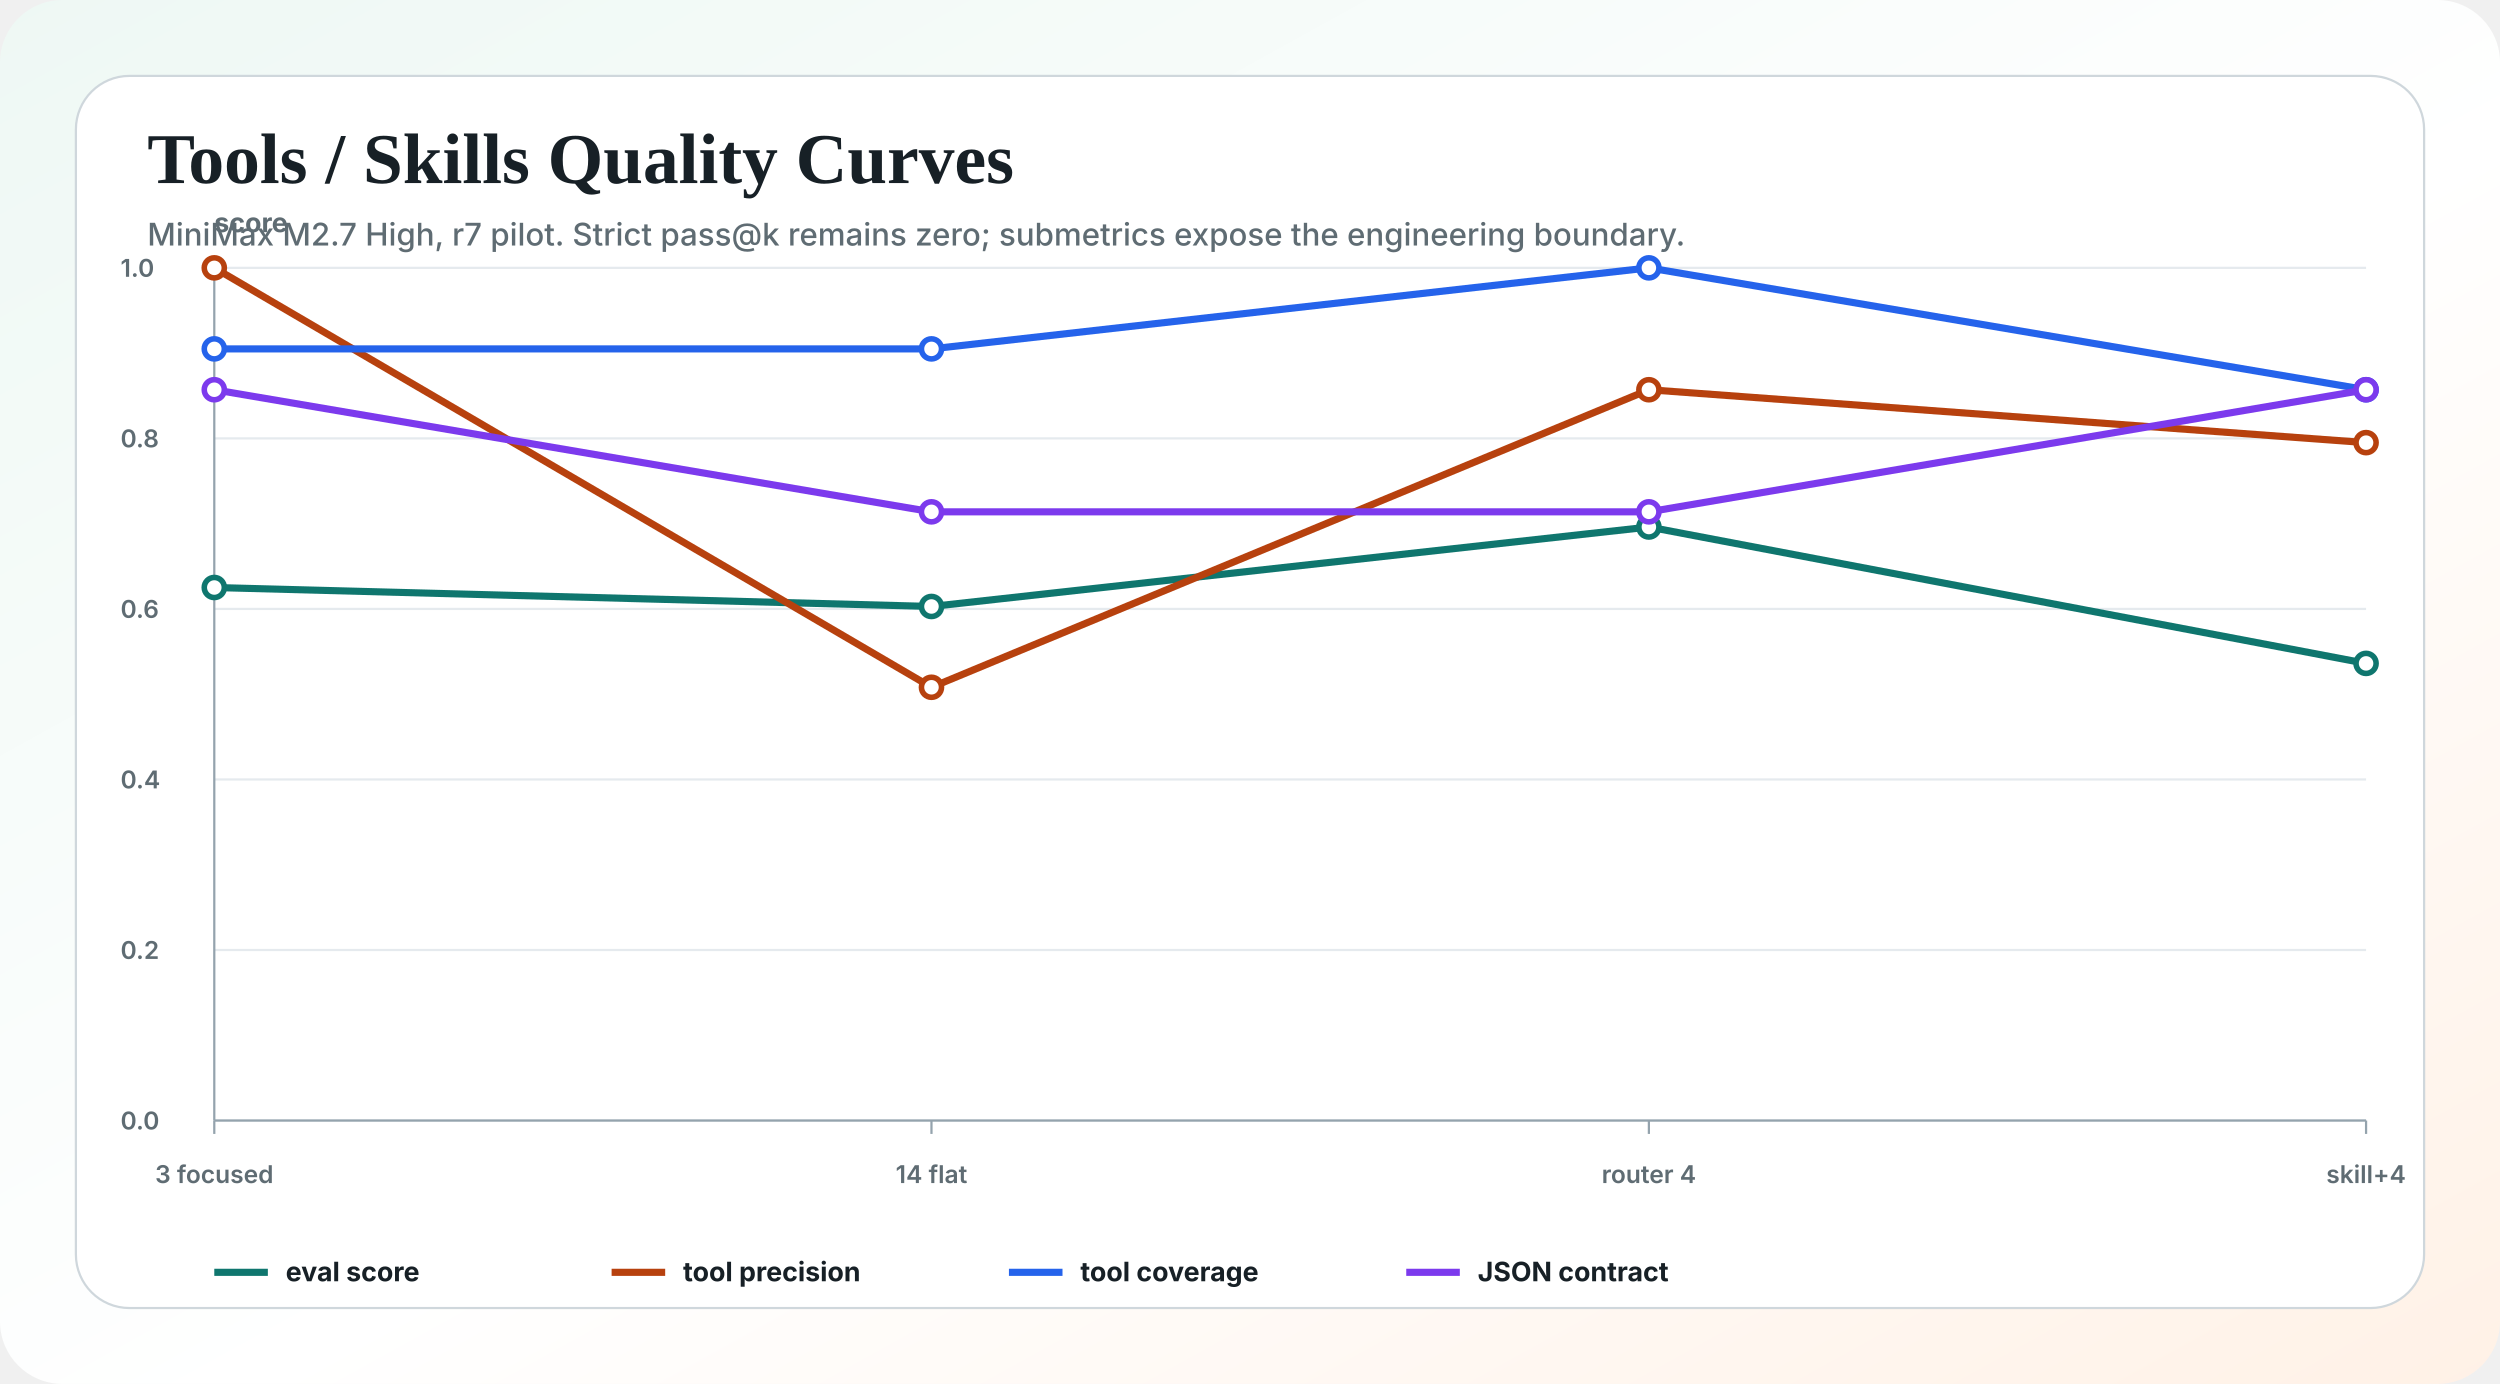
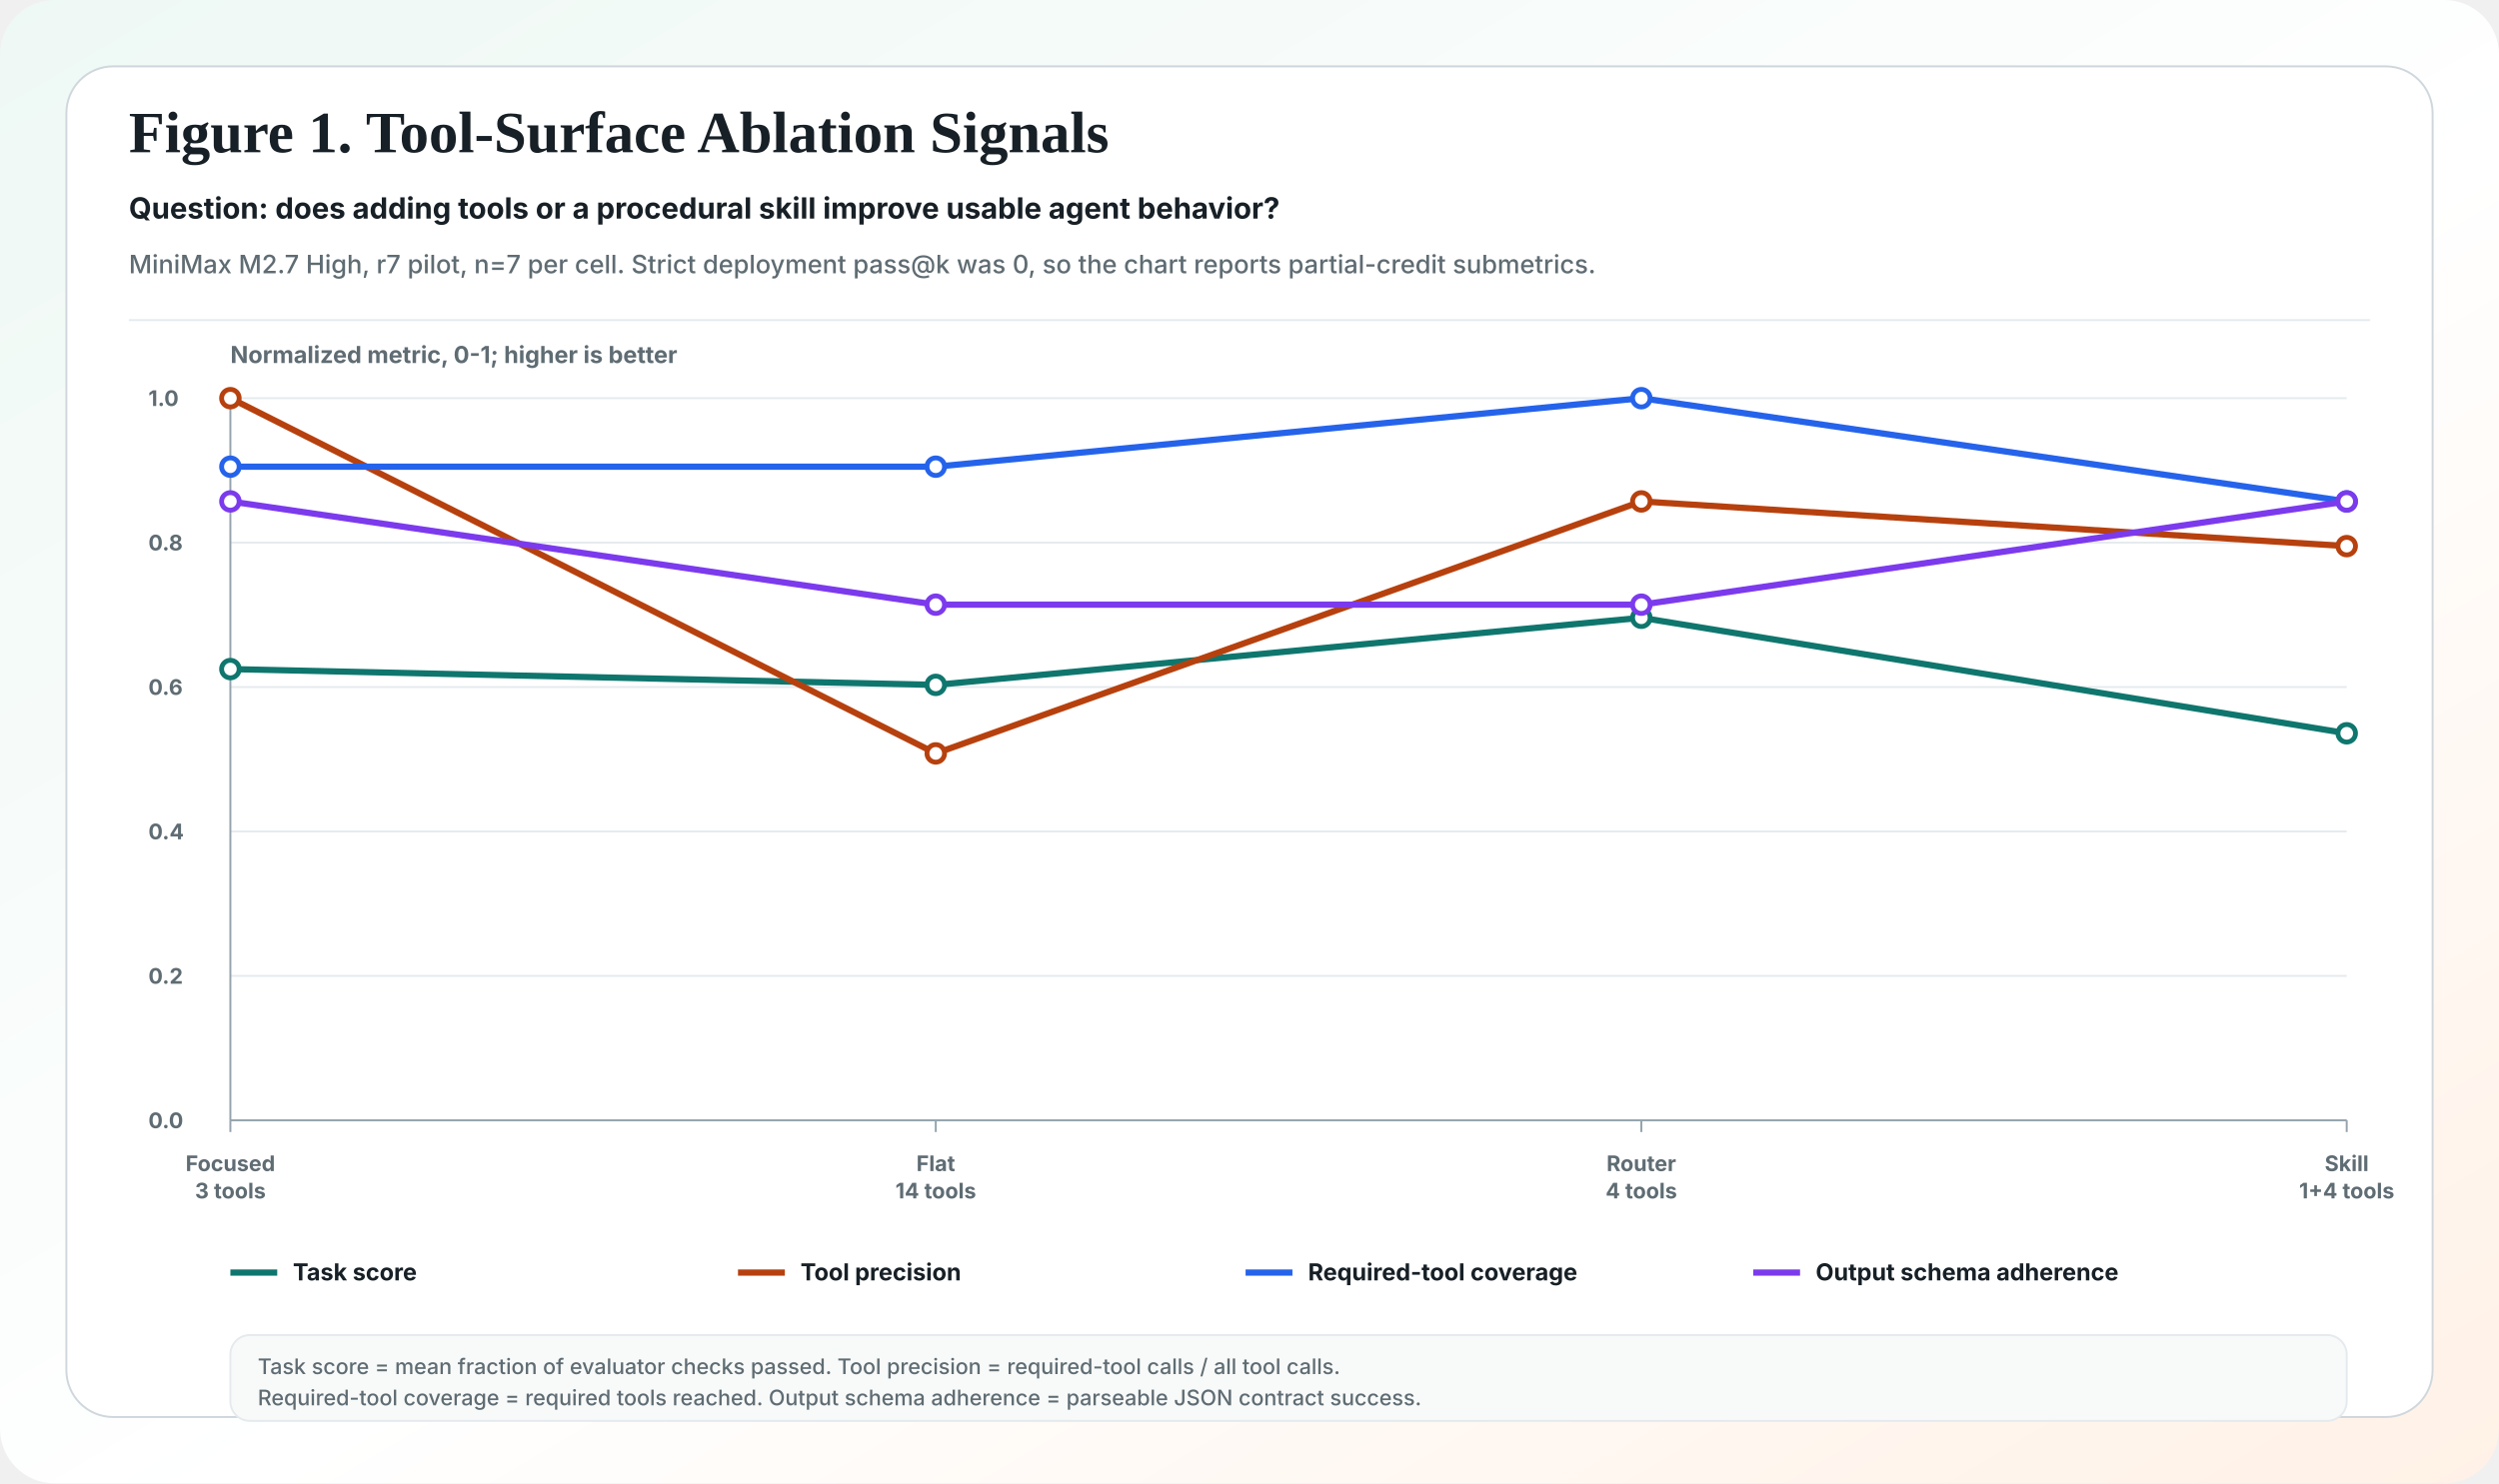
- <svg xmlns="http://www.w3.org/2000/svg" width="1120" height="620" viewBox="0 0 1120 620" role="img">
+ <svg xmlns="http://www.w3.org/2000/svg" width="1280" height="760" viewBox="0 0 1280 760" role="img">
  <defs>
    <linearGradient id="bg" x1="0" y1="0" x2="1" y2="1">
      <stop offset="0%" stop-color="#eef8f4" />
      <stop offset="55%" stop-color="#ffffff" />
      <stop offset="100%" stop-color="#fff1e6" />
    </linearGradient>
    <style>
- .title{font:800 32px Georgia,'Times New Roman',serif;fill:#172026}.sub{font:500 14px -apple-system,BlinkMacSystemFont,'Segoe UI',sans-serif;fill:#5f6c73}.axis{font:650 12px -apple-system,BlinkMacSystemFont,'Segoe UI',sans-serif;fill:#5f6c73}.tick{font:600 11px -apple-system,BlinkMacSystemFont,'Segoe UI',sans-serif;fill:#5f6c73}.legend{font:650 12px -apple-system,BlinkMacSystemFont,'Segoe UI',sans-serif;fill:#172026}.label{font:650 12px -apple-system,BlinkMacSystemFont,'Segoe UI',sans-serif;fill:#172026}
+ .title{font:800 30px Georgia,'Times New Roman',serif;fill:#172026}.question{font:700 15px -apple-system,BlinkMacSystemFont,'Segoe UI',sans-serif;fill:#172026}.note{font:500 13px -apple-system,BlinkMacSystemFont,'Segoe UI',sans-serif;fill:#5f6c73}.axis{font:700 12px -apple-system,BlinkMacSystemFont,'Segoe UI',sans-serif;fill:#5f6c73}.tick{font:650 11px -apple-system,BlinkMacSystemFont,'Segoe UI',sans-serif;fill:#5f6c73}.legend{font:700 12px -apple-system,BlinkMacSystemFont,'Segoe UI',sans-serif;fill:#172026}.gloss{font:500 11px -apple-system,BlinkMacSystemFont,'Segoe UI',sans-serif;fill:#5f6c73}.label{font:700 12px -apple-system,BlinkMacSystemFont,'Segoe UI',sans-serif;fill:#172026}
</style>
  </defs>
-   <rect width="1120" height="620" rx="28" fill="url(#bg)" />
-   <rect x="34" y="34" width="1052" height="552" rx="24" fill="#fff" stroke="#cfd7dc" />
-   <text x="66" y="82" class="title">Tools / Skills Quality Curves</text>
-   <text x="66" y="110" class="sub">MiniMax M2.7 High, r7 pilot. Strict pass@k remains zero; submetrics expose the engineering boundary.</text>
-   <line x1="96" y1="120.0" x2="1060" y2="120.0" stroke="#e5eaee" />
-   <text x="54" y="124.0" class="tick">1.0</text>
-   <line x1="96" y1="196.4" x2="1060" y2="196.4" stroke="#e5eaee" />
-   <text x="54" y="200.4" class="tick">0.8</text>
-   <line x1="96" y1="272.8" x2="1060" y2="272.8" stroke="#e5eaee" />
-   <text x="54" y="276.8" class="tick">0.6</text>
-   <line x1="96" y1="349.2" x2="1060" y2="349.2" stroke="#e5eaee" />
-   <text x="54" y="353.2" class="tick">0.4</text>
-   <line x1="96" y1="425.6" x2="1060" y2="425.6" stroke="#e5eaee" />
-   <text x="54" y="429.6" class="tick">0.2</text>
-   <line x1="96" y1="502.0" x2="1060" y2="502.0" stroke="#e5eaee" />
-   <text x="54" y="506.0" class="tick">0.0</text>
-   <line x1="96" y1="120" x2="96" y2="502" stroke="#94a3ad" />
-   <line x1="96" y1="502" x2="1060" y2="502" stroke="#94a3ad" />
-   <text x="96" y="104" class="axis">score</text>
-   <line x1="96.0" y1="502" x2="96.0" y2="508" stroke="#94a3ad" />
-   <text x="96.0" y="530" text-anchor="middle" class="tick">3 focused</text>
-   <line x1="417.3" y1="502" x2="417.3" y2="508" stroke="#94a3ad" />
-   <text x="417.3" y="530" text-anchor="middle" class="tick">14 flat</text>
-   <line x1="738.7" y1="502" x2="738.7" y2="508" stroke="#94a3ad" />
-   <text x="738.7" y="530" text-anchor="middle" class="tick">router 4</text>
-   <line x1="1060.0" y1="502" x2="1060.0" y2="508" stroke="#94a3ad" />
-   <text x="1060.0" y="530" text-anchor="middle" class="tick">skill+4</text>
-   <polyline points="96.0,263.2 417.3,271.7 738.7,236.1 1060.0,297.2" fill="none" stroke="#0f766e" stroke-width="3.2" stroke-linecap="round" stroke-linejoin="round" />
-   <circle cx="96.0" cy="263.2" r="4.5" fill="#fff" stroke="#0f766e" stroke-width="2.5" />
-   <circle cx="417.3" cy="271.7" r="4.5" fill="#fff" stroke="#0f766e" stroke-width="2.5" />
-   <circle cx="738.7" cy="236.1" r="4.5" fill="#fff" stroke="#0f766e" stroke-width="2.5" />
-   <circle cx="1060.0" cy="297.2" r="4.5" fill="#fff" stroke="#0f766e" stroke-width="2.5" />
-   <line x1="96" y1="570" x2="120" y2="570" stroke="#0f766e" stroke-width="3.2" />
-   <text x="128" y="574" class="legend">eval score</text>
-   <polyline points="96.0,120.0 417.3,307.9 738.7,174.6 1060.0,198.3" fill="none" stroke="#b7410e" stroke-width="3.2" stroke-linecap="round" stroke-linejoin="round" />
-   <circle cx="96.0" cy="120.0" r="4.5" fill="#fff" stroke="#b7410e" stroke-width="2.5" />
-   <circle cx="417.3" cy="307.9" r="4.5" fill="#fff" stroke="#b7410e" stroke-width="2.5" />
-   <circle cx="738.7" cy="174.6" r="4.5" fill="#fff" stroke="#b7410e" stroke-width="2.5" />
-   <circle cx="1060.0" cy="198.3" r="4.5" fill="#fff" stroke="#b7410e" stroke-width="2.5" />
-   <line x1="274" y1="570" x2="298" y2="570" stroke="#b7410e" stroke-width="3.2" />
-   <text x="306" y="574" class="legend">tool precision</text>
-   <polyline points="96.0,156.3 417.3,156.3 738.7,120.0 1060.0,174.6" fill="none" stroke="#2563eb" stroke-width="3.2" stroke-linecap="round" stroke-linejoin="round" />
-   <circle cx="96.0" cy="156.3" r="4.5" fill="#fff" stroke="#2563eb" stroke-width="2.5" />
-   <circle cx="417.3" cy="156.3" r="4.5" fill="#fff" stroke="#2563eb" stroke-width="2.5" />
-   <circle cx="738.7" cy="120.0" r="4.5" fill="#fff" stroke="#2563eb" stroke-width="2.5" />
-   <circle cx="1060.0" cy="174.6" r="4.5" fill="#fff" stroke="#2563eb" stroke-width="2.5" />
-   <line x1="452" y1="570" x2="476" y2="570" stroke="#2563eb" stroke-width="3.2" />
-   <text x="484" y="574" class="legend">tool coverage</text>
-   <polyline points="96.0,174.6 417.3,229.3 738.7,229.3 1060.0,174.6" fill="none" stroke="#7c3aed" stroke-width="3.2" stroke-linecap="round" stroke-linejoin="round" />
-   <circle cx="96.0" cy="174.6" r="4.5" fill="#fff" stroke="#7c3aed" stroke-width="2.5" />
-   <circle cx="417.3" cy="229.3" r="4.5" fill="#fff" stroke="#7c3aed" stroke-width="2.5" />
-   <circle cx="738.7" cy="229.3" r="4.5" fill="#fff" stroke="#7c3aed" stroke-width="2.5" />
-   <circle cx="1060.0" cy="174.6" r="4.5" fill="#fff" stroke="#7c3aed" stroke-width="2.5" />
-   <line x1="630" y1="570" x2="654" y2="570" stroke="#7c3aed" stroke-width="3.2" />
-   <text x="662" y="574" class="legend">JSON contract</text>
+   <rect width="1280" height="760" rx="28" fill="url(#bg)" />
+   <rect x="34" y="34" width="1212" height="692" rx="24" fill="#fff" stroke="#cfd7dc" />
+   <text x="66" y="78" class="title">Figure 1. Tool-Surface Ablation Signals</text>
+   <text x="66" y="112" class="question">Question: does adding tools or a procedural skill improve usable agent behavior?</text>
+   <text x="66" y="140" class="note">MiniMax M2.7 High, r7 pilot, n=7 per cell. Strict deployment pass@k was 0, so the chart reports partial-credit submetrics.</text>
+   <line x1="66" y1="164" x2="1214" y2="164" stroke="#e5eaee" />
+   <line x1="118" y1="204.0" x2="1202" y2="204.0" stroke="#e5eaee" />
+   <text x="76" y="208.0" class="tick">1.0</text>
+   <line x1="118" y1="278.0" x2="1202" y2="278.0" stroke="#e5eaee" />
+   <text x="76" y="282.0" class="tick">0.8</text>
+   <line x1="118" y1="352.0" x2="1202" y2="352.0" stroke="#e5eaee" />
+   <text x="76" y="356.0" class="tick">0.6</text>
+   <line x1="118" y1="426.0" x2="1202" y2="426.0" stroke="#e5eaee" />
+   <text x="76" y="430.0" class="tick">0.4</text>
+   <line x1="118" y1="500.0" x2="1202" y2="500.0" stroke="#e5eaee" />
+   <text x="76" y="504.0" class="tick">0.2</text>
+   <line x1="118" y1="574.0" x2="1202" y2="574.0" stroke="#e5eaee" />
+   <text x="76" y="578.0" class="tick">0.0</text>
+   <line x1="118" y1="204" x2="118" y2="574" stroke="#94a3ad" />
+   <line x1="118" y1="574" x2="1202" y2="574" stroke="#94a3ad" />
+   <text x="118" y="186" class="axis">Normalized metric, 0-1; higher is better</text>
+   <line x1="118.0" y1="574" x2="118.0" y2="580" stroke="#94a3ad" />
+   <text x="118.0" y="600" text-anchor="middle" class="tick">Focused</text>
+   <text x="118.0" y="614" text-anchor="middle" class="tick">3 tools</text>
+   <line x1="479.3" y1="574" x2="479.3" y2="580" stroke="#94a3ad" />
+   <text x="479.3" y="600" text-anchor="middle" class="tick">Flat</text>
+   <text x="479.3" y="614" text-anchor="middle" class="tick">14 tools</text>
+   <line x1="840.7" y1="574" x2="840.7" y2="580" stroke="#94a3ad" />
+   <text x="840.7" y="600" text-anchor="middle" class="tick">Router</text>
+   <text x="840.7" y="614" text-anchor="middle" class="tick">4 tools</text>
+   <line x1="1202.0" y1="574" x2="1202.0" y2="580" stroke="#94a3ad" />
+   <text x="1202.0" y="600" text-anchor="middle" class="tick">Skill</text>
+   <text x="1202.0" y="614" text-anchor="middle" class="tick">1+4 tools</text>
+   <polyline points="118.0,342.8 479.3,350.9 840.7,316.5 1202.0,375.7" fill="none" stroke="#0f766e" stroke-width="3.2" stroke-linecap="round" stroke-linejoin="round" />
+   <circle cx="118.0" cy="342.8" r="4.5" fill="#fff" stroke="#0f766e" stroke-width="2.5" />
+   <circle cx="479.3" cy="350.9" r="4.5" fill="#fff" stroke="#0f766e" stroke-width="2.5" />
+   <circle cx="840.7" cy="316.5" r="4.5" fill="#fff" stroke="#0f766e" stroke-width="2.5" />
+   <circle cx="1202.0" cy="375.7" r="4.5" fill="#fff" stroke="#0f766e" stroke-width="2.5" />
+   <line x1="118" y1="652" x2="142" y2="652" stroke="#0f766e" stroke-width="3.2" />
+   <text x="150" y="656" class="legend">Task score</text>
+   <polyline points="118.0,204.0 479.3,386.0 840.7,256.9 1202.0,279.8" fill="none" stroke="#b7410e" stroke-width="3.2" stroke-linecap="round" stroke-linejoin="round" />
+   <circle cx="118.0" cy="204.0" r="4.5" fill="#fff" stroke="#b7410e" stroke-width="2.5" />
+   <circle cx="479.3" cy="386.0" r="4.5" fill="#fff" stroke="#b7410e" stroke-width="2.5" />
+   <circle cx="840.7" cy="256.9" r="4.5" fill="#fff" stroke="#b7410e" stroke-width="2.5" />
+   <circle cx="1202.0" cy="279.8" r="4.5" fill="#fff" stroke="#b7410e" stroke-width="2.5" />
+   <line x1="378" y1="652" x2="402" y2="652" stroke="#b7410e" stroke-width="3.2" />
+   <text x="410" y="656" class="legend">Tool precision</text>
+   <polyline points="118.0,239.1 479.3,239.1 840.7,204.0 1202.0,256.9" fill="none" stroke="#2563eb" stroke-width="3.2" stroke-linecap="round" stroke-linejoin="round" />
+   <circle cx="118.0" cy="239.1" r="4.5" fill="#fff" stroke="#2563eb" stroke-width="2.5" />
+   <circle cx="479.3" cy="239.1" r="4.5" fill="#fff" stroke="#2563eb" stroke-width="2.5" />
+   <circle cx="840.7" cy="204.0" r="4.5" fill="#fff" stroke="#2563eb" stroke-width="2.5" />
+   <circle cx="1202.0" cy="256.9" r="4.5" fill="#fff" stroke="#2563eb" stroke-width="2.5" />
+   <line x1="638" y1="652" x2="662" y2="652" stroke="#2563eb" stroke-width="3.2" />
+   <text x="670" y="656" class="legend">Required-tool coverage</text>
+   <polyline points="118.0,256.9 479.3,309.8 840.7,309.8 1202.0,256.9" fill="none" stroke="#7c3aed" stroke-width="3.2" stroke-linecap="round" stroke-linejoin="round" />
+   <circle cx="118.0" cy="256.9" r="4.5" fill="#fff" stroke="#7c3aed" stroke-width="2.5" />
+   <circle cx="479.3" cy="309.8" r="4.5" fill="#fff" stroke="#7c3aed" stroke-width="2.5" />
+   <circle cx="840.7" cy="309.8" r="4.5" fill="#fff" stroke="#7c3aed" stroke-width="2.5" />
+   <circle cx="1202.0" cy="256.9" r="4.5" fill="#fff" stroke="#7c3aed" stroke-width="2.5" />
+   <line x1="898" y1="652" x2="922" y2="652" stroke="#7c3aed" stroke-width="3.2" />
+   <text x="930" y="656" class="legend">Output schema adherence</text>
+   <rect x="118" y="684" width="1084" height="44" rx="10" fill="#f8faf9" stroke="#e5eaee" />
+   <text x="132" y="704" text-anchor="start" class="gloss">Task score = mean fraction of evaluator checks passed. Tool precision = required-tool calls / all tool calls.</text>
+   <text x="132" y="720" text-anchor="start" class="gloss">Required-tool coverage = required tools reached. Output schema adherence = parseable JSON contract success.</text>
</svg>
